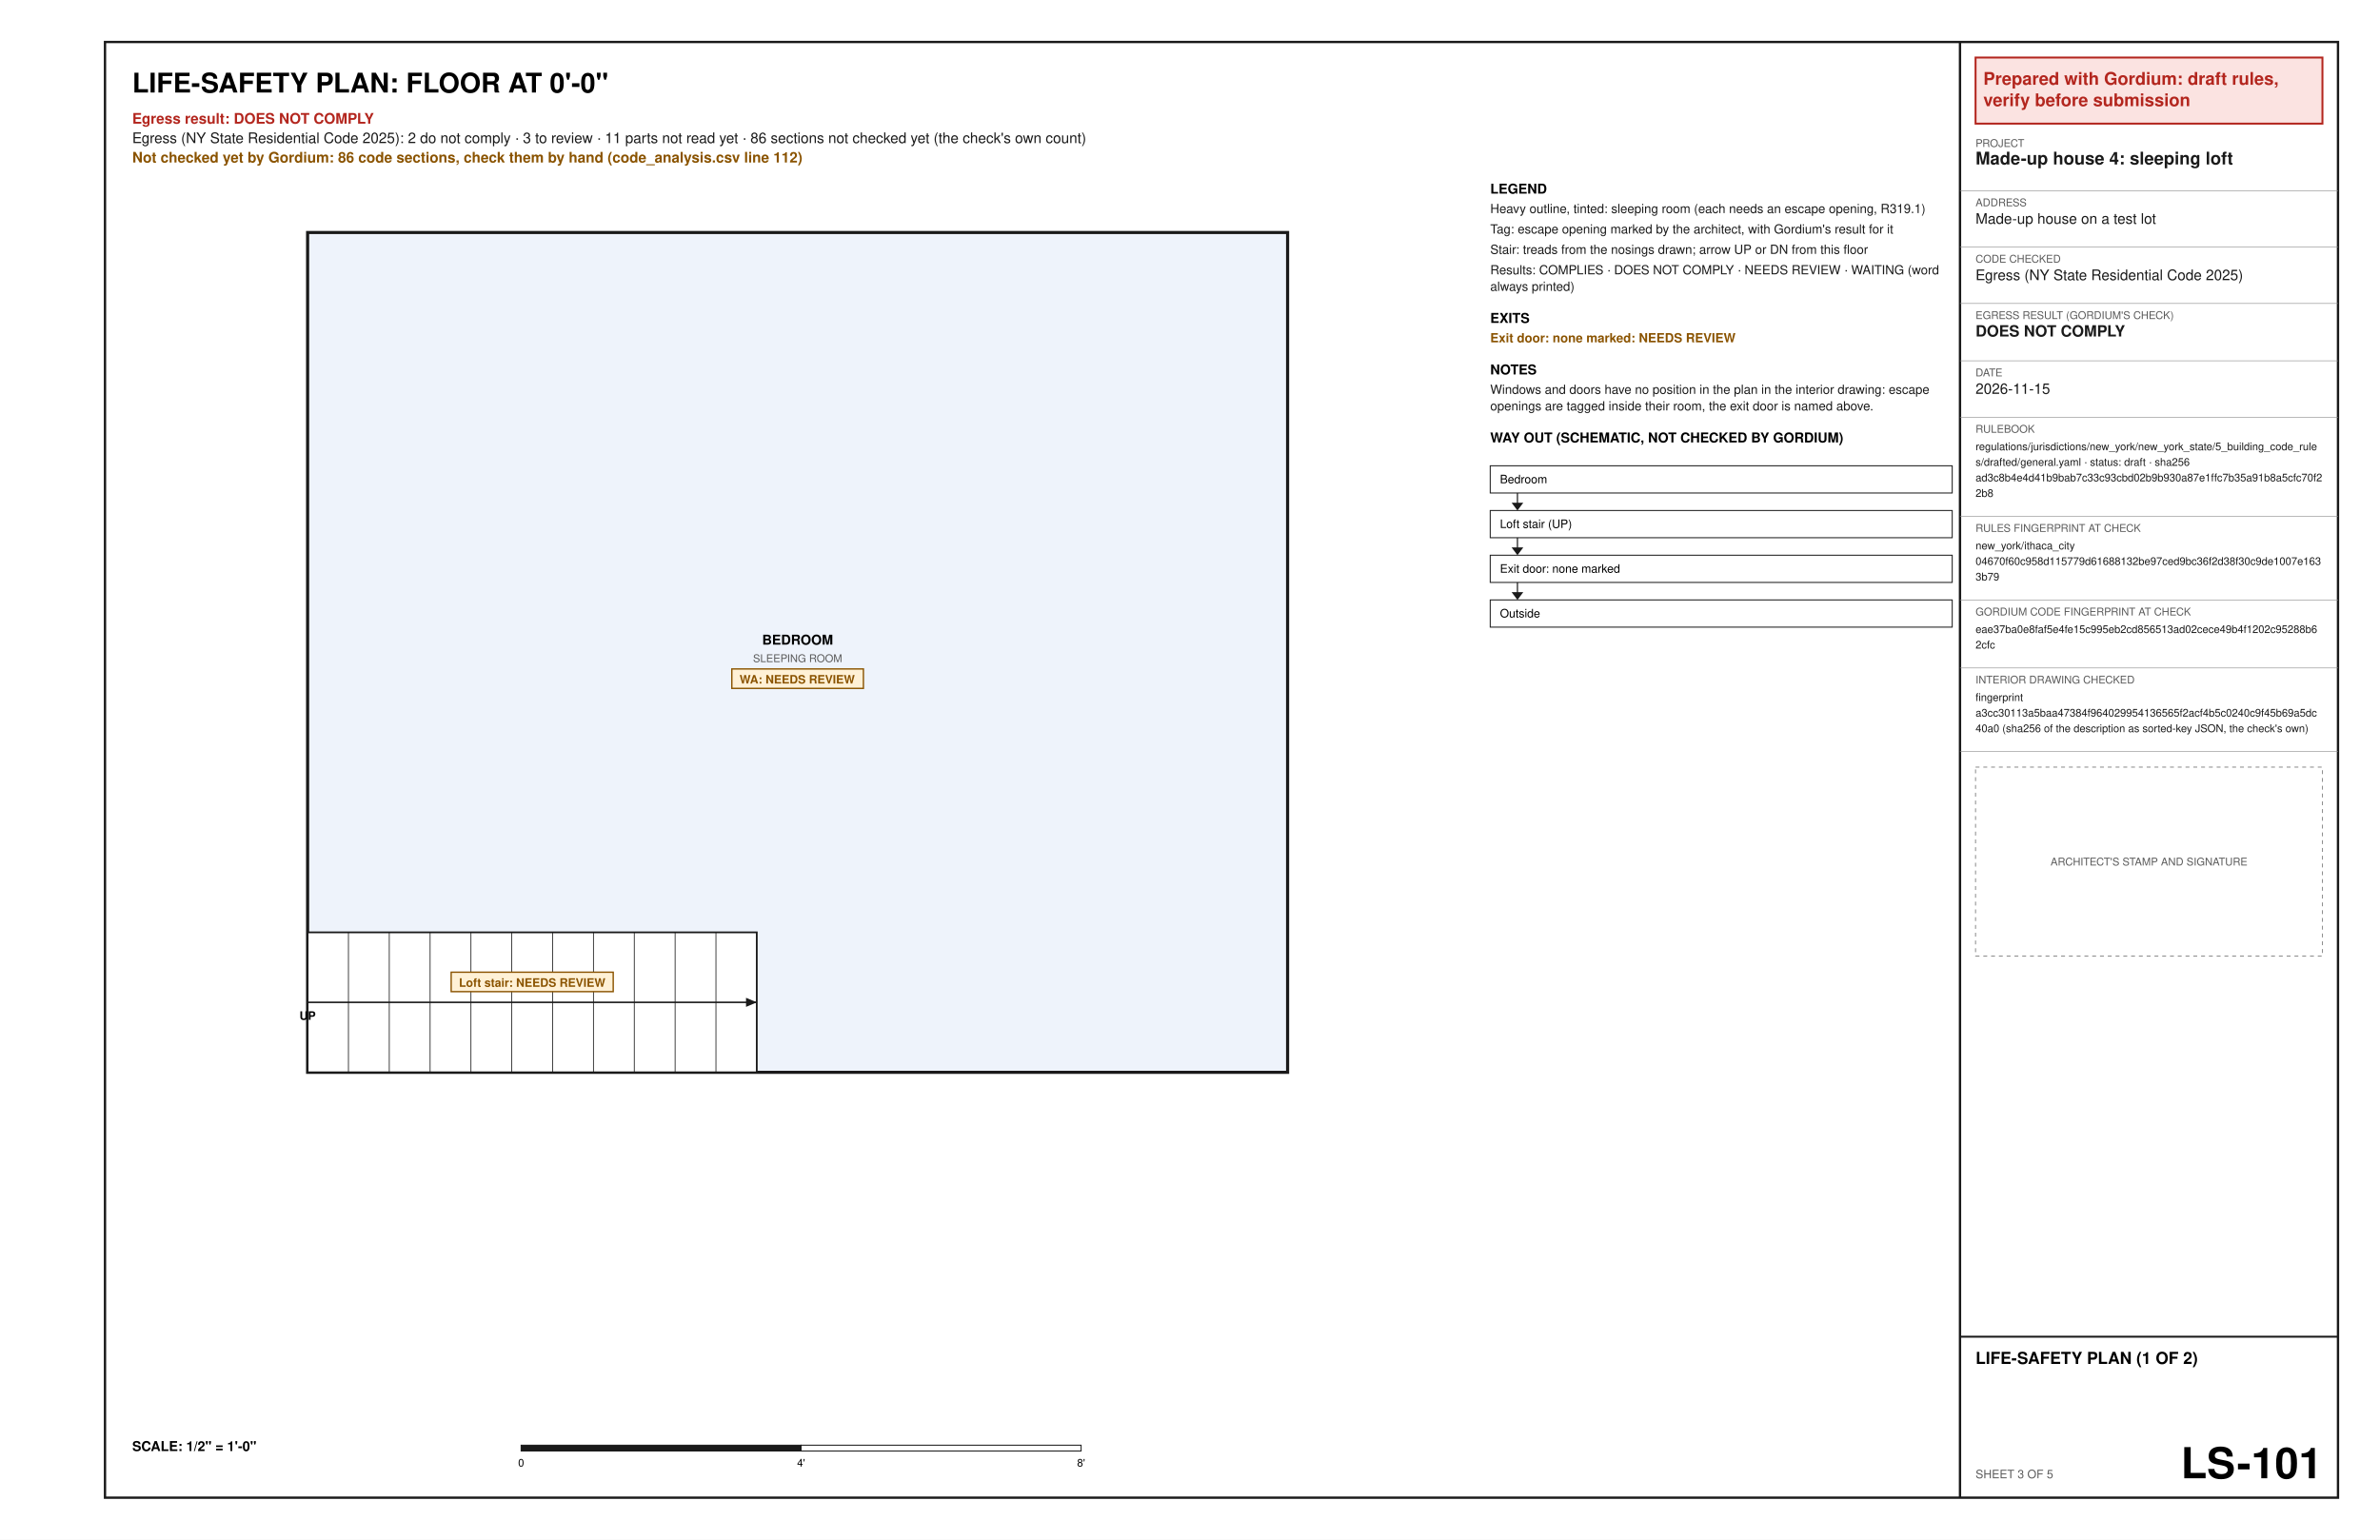
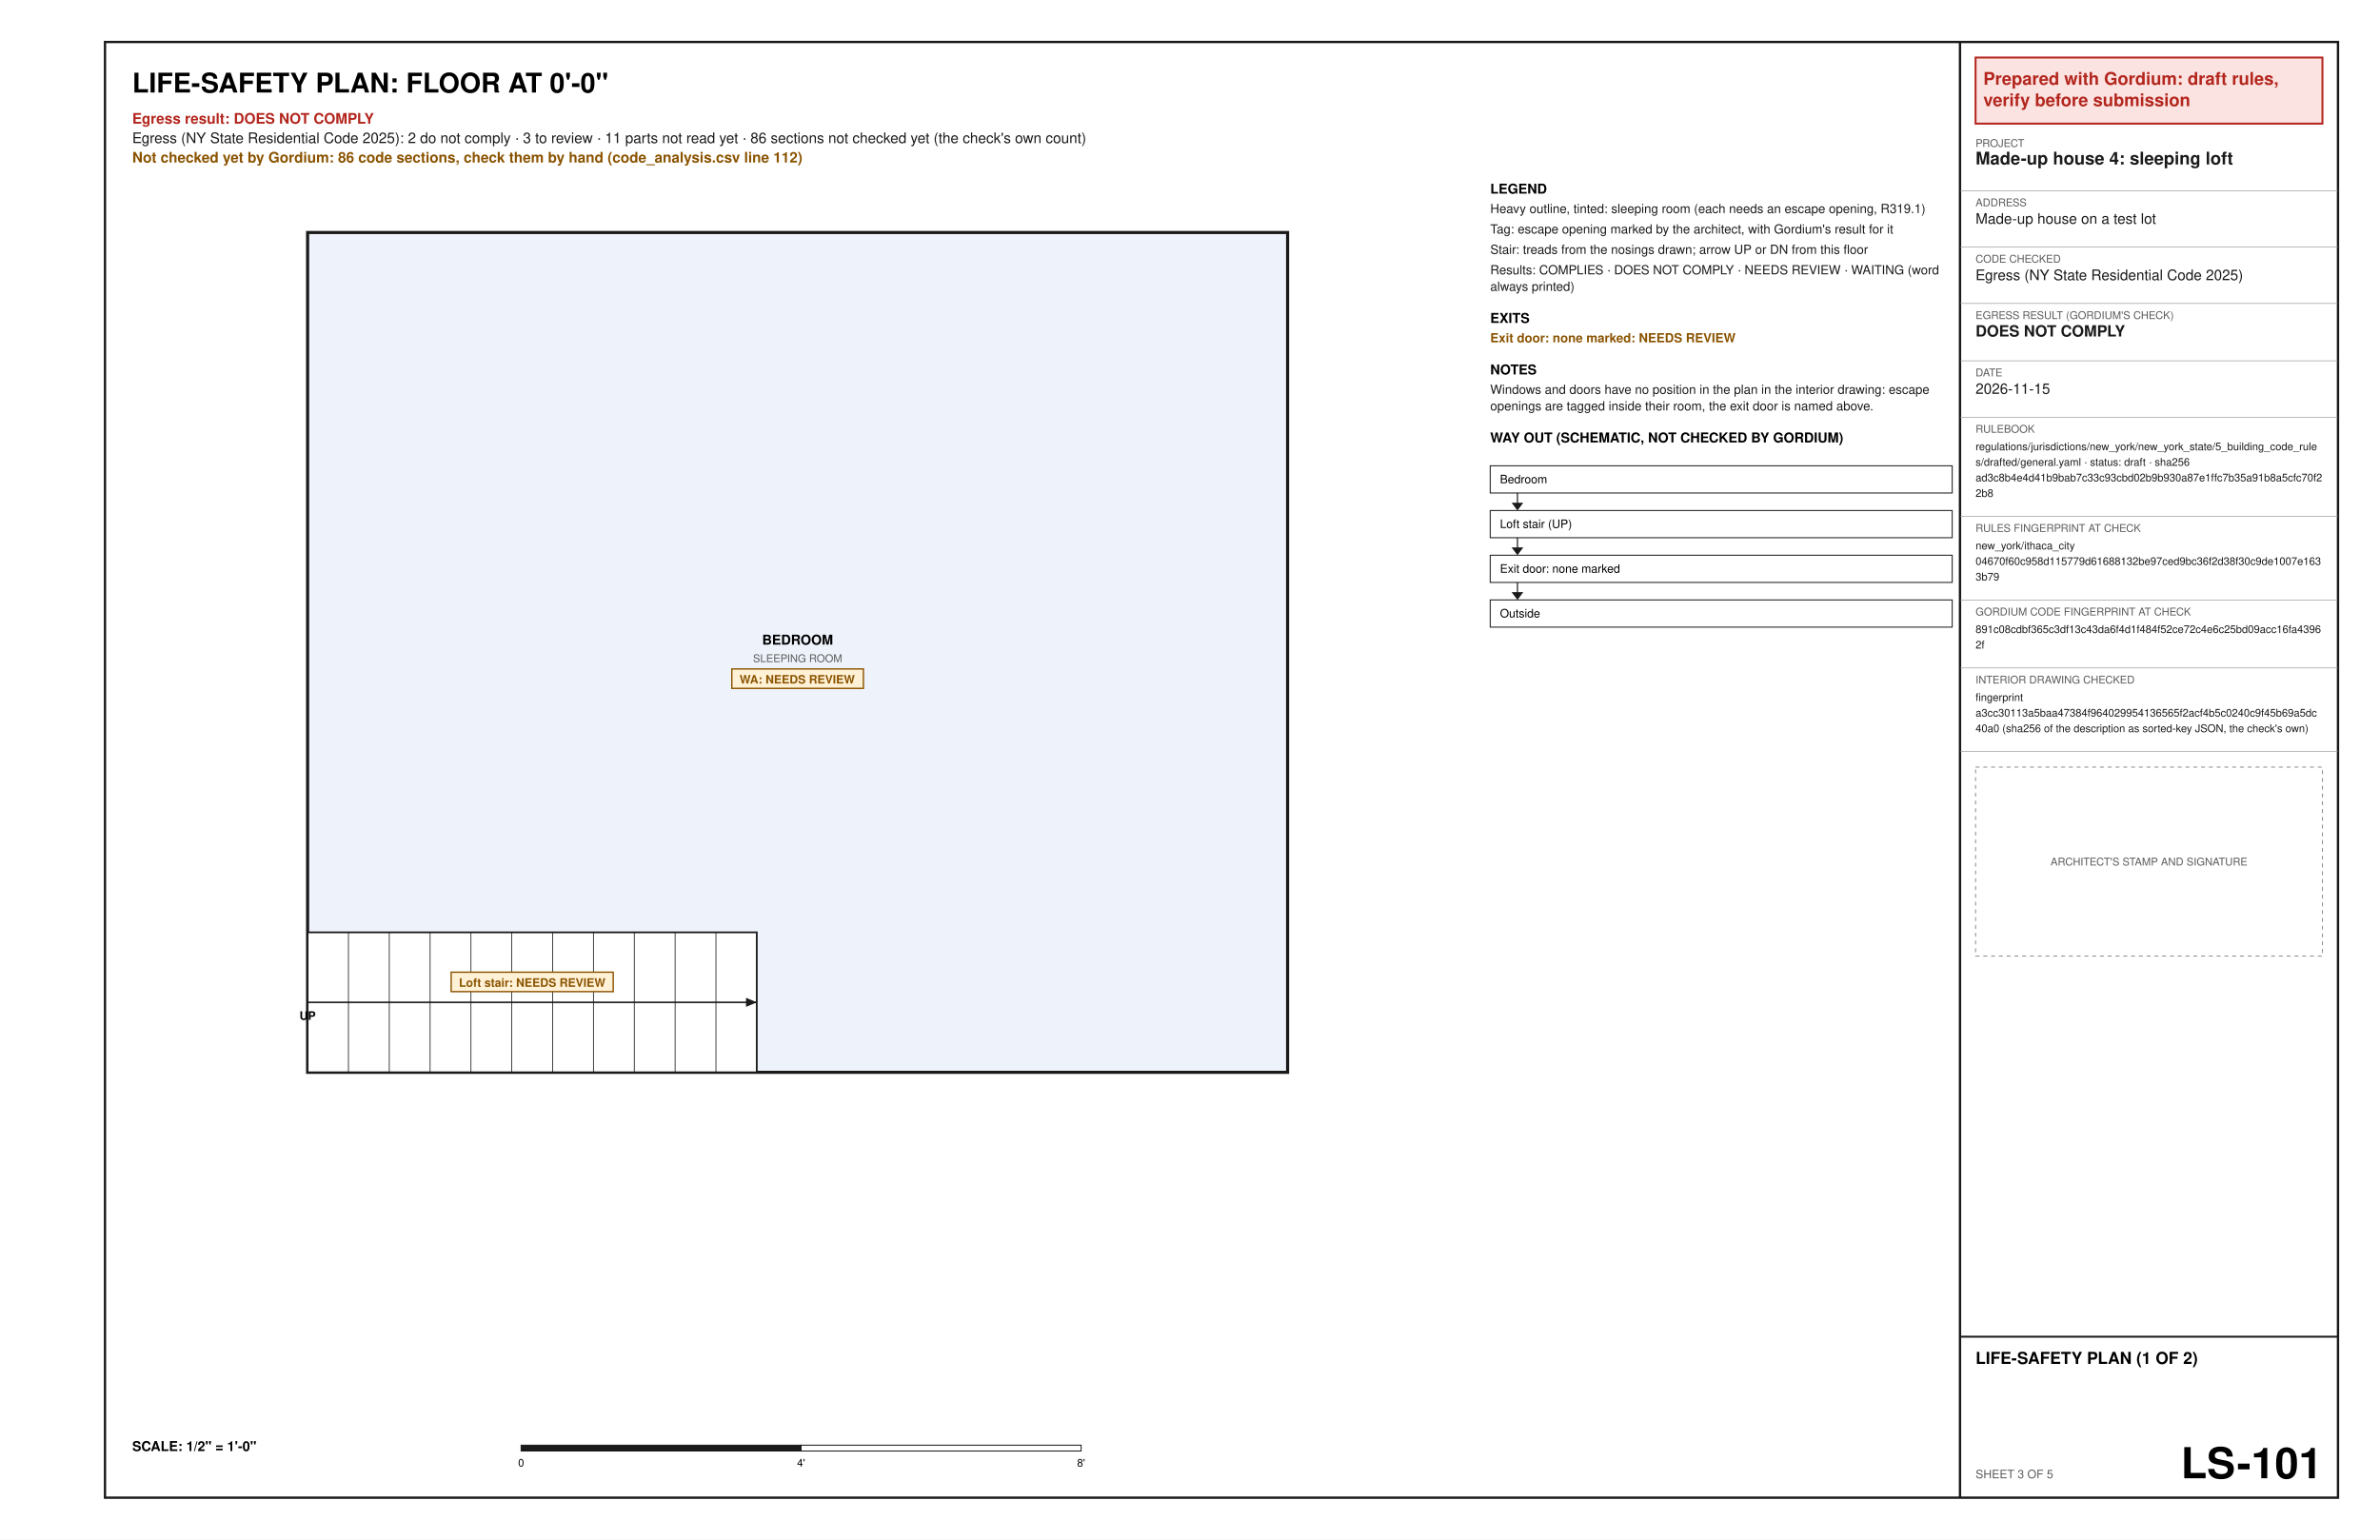
<svg xmlns="http://www.w3.org/2000/svg" width="17in" height="11in" viewBox="0 0 1224 792" font-family="Helvetica, Arial, sans-serif">
  <rect x="0" y="0" width="1224" height="792" fill="#ffffff" />
  <text x="68" y="47.6" font-size="14" font-weight="bold" text-anchor="start" fill="#000000" xml:space="preserve">LIFE-SAFETY PLAN: FLOOR AT 0'-0"</text>
  <text x="68" y="63.6" font-size="7.5" font-weight="bold" text-anchor="start" fill="#b3261e" xml:space="preserve">Egress result: DOES NOT COMPLY</text>
  <text x="68" y="73.6" font-size="7.5" text-anchor="start" fill="#1a1a1a" xml:space="preserve">Egress (NY State Residential Code 2025): 2 do not comply · 3 to review · 11 parts not read yet · 86 sections not checked yet (the check's own count)</text>
  <text x="68" y="83.6" font-size="7.5" font-weight="bold" text-anchor="start" fill="#8a5300" xml:space="preserve">Not checked yet by Gordium: 86 code sections, check them by hand (code_analysis.csv line 112)</text>
  <polygon points="158.2,551.6 662.2,551.6 662.2,119.6 158.2,119.6" fill="#eef3fb" stroke="#1a1a1a" stroke-width="1.6" />
  <text x="410.2" y="331.6" font-size="7" font-weight="bold" text-anchor="middle" fill="#000000" xml:space="preserve">BEDROOM</text>
  <text x="410.2" y="340.6" font-size="5.5" text-anchor="middle" fill="#5a5a5a" xml:space="preserve">SLEEPING ROOM</text>
  <polygon points="376.37,344.1 444.04,344.1 444.04,354.1 376.37,354.1" fill="#fff1d6" stroke="#8a5300" stroke-width="0.7" />
  <text x="380.37" y="351.6" font-size="6" font-weight="bold" text-anchor="start" fill="#8a5300" xml:space="preserve">WA: NEEDS REVIEW</text>
  <polygon points="158.2,551.6 158.2,479.6 389.2,479.6 389.2,551.6" fill="#ffffff" stroke="#1a1a1a" stroke-width="0.9" />
  <line x1="179.2" y1="551.6" x2="179.2" y2="479.6" stroke="#1a1a1a" stroke-width="0.4" />
  <line x1="200.2" y1="551.6" x2="200.2" y2="479.6" stroke="#1a1a1a" stroke-width="0.4" />
  <line x1="221.2" y1="551.6" x2="221.2" y2="479.6" stroke="#1a1a1a" stroke-width="0.4" />
  <line x1="242.2" y1="551.6" x2="242.2" y2="479.6" stroke="#1a1a1a" stroke-width="0.4" />
  <line x1="263.2" y1="551.6" x2="263.2" y2="479.6" stroke="#1a1a1a" stroke-width="0.4" />
  <line x1="284.2" y1="551.6" x2="284.2" y2="479.6" stroke="#1a1a1a" stroke-width="0.4" />
  <line x1="305.2" y1="551.6" x2="305.2" y2="479.6" stroke="#1a1a1a" stroke-width="0.4" />
  <line x1="326.2" y1="551.6" x2="326.2" y2="479.6" stroke="#1a1a1a" stroke-width="0.4" />
  <line x1="347.2" y1="551.6" x2="347.2" y2="479.6" stroke="#1a1a1a" stroke-width="0.4" />
  <line x1="368.2" y1="551.6" x2="368.2" y2="479.6" stroke="#1a1a1a" stroke-width="0.4" />
  <line x1="158.2" y1="515.6" x2="389.2" y2="515.6" stroke="#1a1a1a" stroke-width="0.8" />
  <polygon points="389.2,515.6 383.67,517.94 383.67,513.26" fill="#1a1a1a" />
  <text x="158.2" y="524.6" font-size="6" font-weight="bold" text-anchor="middle" fill="#000000" xml:space="preserve">UP</text>
  <polygon points="232.03,500.1 315.37,500.1 315.37,510.1 232.03,510.1" fill="#fff1d6" stroke="#8a5300" stroke-width="0.7" />
  <text x="236.03" y="507.6" font-size="6" font-weight="bold" text-anchor="start" fill="#8a5300" xml:space="preserve">Loft stair: NEEDS REVIEW</text>
  <text x="68" y="746.4" font-size="7" font-weight="bold" text-anchor="start" fill="#000000" xml:space="preserve">SCALE: 1/2" = 1'-0"</text>
  <polygon points="268,743.4 412,743.4 412,746.4 268,746.4" fill="#1a1a1a" stroke="#1a1a1a" stroke-width="0.5" />
  <polygon points="412,743.4 556,743.4 556,746.4 412,746.4" fill="#ffffff" stroke="#1a1a1a" stroke-width="0.5" />
  <text x="268" y="754.4" font-size="5.5" text-anchor="middle" fill="#000000" xml:space="preserve">0</text>
  <text x="412" y="754.4" font-size="5.5" text-anchor="middle" fill="#000000" xml:space="preserve">4'</text>
  <text x="556" y="754.4" font-size="5.5" text-anchor="middle" fill="#000000" xml:space="preserve">8'</text>
  <text x="766.4" y="99.6" font-size="7" font-weight="bold" text-anchor="start" fill="#000000" xml:space="preserve">LEGEND</text>
  <text x="766.4" y="109.6" font-size="6.5" text-anchor="start" fill="#1a1a1a" xml:space="preserve">Heavy outline, tinted: sleeping room (each needs an escape opening, R319.1)</text>
  <text x="766.4" y="120.1" font-size="6.5" text-anchor="start" fill="#1a1a1a" xml:space="preserve">Tag: escape opening marked by the architect, with Gordium's result for it</text>
  <text x="766.4" y="130.6" font-size="6.5" text-anchor="start" fill="#1a1a1a" xml:space="preserve">Stair: treads from the nosings drawn; arrow UP or DN from this floor</text>
  <text x="766.4" y="141.1" font-size="6.5" text-anchor="start" fill="#1a1a1a" xml:space="preserve">Results: COMPLIES · DOES NOT COMPLY · NEEDS REVIEW · WAITING (word</text>
  <text x="766.4" y="149.6" font-size="6.5" text-anchor="start" fill="#1a1a1a" xml:space="preserve">always printed)</text>
  <text x="766.4" y="166.1" font-size="7" font-weight="bold" text-anchor="start" fill="#000000" xml:space="preserve">EXITS</text>
  <text x="766.4" y="176.1" font-size="6.5" font-weight="bold" text-anchor="start" fill="#8a5300" xml:space="preserve">Exit door: none marked: NEEDS REVIEW</text>
  <text x="766.4" y="192.6" font-size="7" font-weight="bold" text-anchor="start" fill="#000000" xml:space="preserve">NOTES</text>
  <text x="766.4" y="202.6" font-size="6.5" text-anchor="start" fill="#1a1a1a" xml:space="preserve">Windows and doors have no position in the plan in the interior drawing: escape</text>
  <text x="766.4" y="211.1" font-size="6.5" text-anchor="start" fill="#1a1a1a" xml:space="preserve">openings are tagged inside their room, the exit door is named above.</text>
  <text x="766.4" y="227.6" font-size="7" font-weight="bold" text-anchor="start" fill="#000000" xml:space="preserve">WAY OUT (SCHEMATIC, NOT CHECKED BY GORDIUM)</text>
  <polygon points="766.4,239.6 1004,239.6 1004,253.6 766.4,253.6" fill="none" stroke="#1a1a1a" stroke-width="0.5" />
  <text x="771.4" y="248.6" font-size="6" text-anchor="start" fill="#000000" xml:space="preserve">Bedroom</text>
  <line x1="780.4" y1="253.6" x2="780.4" y2="261.6" stroke="#1a1a1a" stroke-width="0.6" />
  <polygon points="777.4,258.6 783.4,258.6 780.4,262.6" fill="#1a1a1a" />
  <polygon points="766.4,262.6 1004,262.6 1004,276.6 766.4,276.6" fill="none" stroke="#1a1a1a" stroke-width="0.5" />
  <text x="771.4" y="271.6" font-size="6" text-anchor="start" fill="#000000" xml:space="preserve">Loft stair (UP)</text>
  <line x1="780.4" y1="276.6" x2="780.4" y2="284.6" stroke="#1a1a1a" stroke-width="0.6" />
  <polygon points="777.4,281.6 783.4,281.6 780.4,285.6" fill="#1a1a1a" />
  <polygon points="766.4,285.6 1004,285.6 1004,299.6 766.4,299.6" fill="none" stroke="#1a1a1a" stroke-width="0.5" />
  <text x="771.4" y="294.6" font-size="6" text-anchor="start" fill="#000000" xml:space="preserve">Exit door: none marked</text>
  <line x1="780.4" y1="299.6" x2="780.4" y2="307.6" stroke="#1a1a1a" stroke-width="0.6" />
  <polygon points="777.4,304.6 783.4,304.6 780.4,308.6" fill="#1a1a1a" />
  <polygon points="766.4,308.6 1004,308.6 1004,322.6 766.4,322.6" fill="none" stroke="#1a1a1a" stroke-width="0.5" />
  <text x="771.4" y="317.6" font-size="6" text-anchor="start" fill="#000000" xml:space="preserve">Outside</text>
  <polygon points="54,21.6 1202.4,21.6 1202.4,770.4 54,770.4" fill="none" stroke="#1a1a1a" stroke-width="1.2" />
  <line x1="1008" y1="21.6" x2="1008" y2="770.4" stroke="#1a1a1a" stroke-width="1.2" />
  <polygon points="1016,29.6 1194.4,29.6 1194.4,63.6 1016,63.6" fill="#fbe3e1" stroke="#b3261e" stroke-width="1" />
  <text x="1020" y="43.6" font-size="9" font-weight="bold" text-anchor="start" fill="#b3261e" xml:space="preserve">Prepared with Gordium: draft rules,</text>
  <text x="1020" y="54.6" font-size="9" font-weight="bold" text-anchor="start" fill="#b3261e" xml:space="preserve">verify before submission</text>
  <text x="1016" y="75.6" font-size="5.5" text-anchor="start" fill="#5a5a5a" xml:space="preserve">PROJECT</text>
  <text x="1016" y="84.6" font-size="9" font-weight="bold" text-anchor="start" fill="#1a1a1a" xml:space="preserve">Made-up house 4: sleeping loft</text>
  <line x1="1008" y1="98.1" x2="1202.4" y2="98.1" stroke="#8c8c8c" stroke-width="0.3" />
  <text x="1016" y="106.1" font-size="5.5" text-anchor="start" fill="#5a5a5a" xml:space="preserve">ADDRESS</text>
  <text x="1016" y="115.1" font-size="7.5" text-anchor="start" fill="#1a1a1a" xml:space="preserve">Made-up house on a test lot</text>
  <line x1="1008" y1="127.1" x2="1202.4" y2="127.1" stroke="#8c8c8c" stroke-width="0.3" />
  <text x="1016" y="135.1" font-size="5.5" text-anchor="start" fill="#5a5a5a" xml:space="preserve">CODE CHECKED</text>
  <text x="1016" y="144.1" font-size="7.5" text-anchor="start" fill="#1a1a1a" xml:space="preserve">Egress (NY State Residential Code 2025)</text>
  <line x1="1008" y1="156.1" x2="1202.4" y2="156.1" stroke="#8c8c8c" stroke-width="0.3" />
  <text x="1016" y="164.1" font-size="5.5" text-anchor="start" fill="#5a5a5a" xml:space="preserve">EGRESS RESULT (GORDIUM'S CHECK)</text>
  <text x="1016" y="173.1" font-size="8" font-weight="bold" text-anchor="start" fill="#1a1a1a" xml:space="preserve">DOES NOT COMPLY</text>
  <line x1="1008" y1="185.6" x2="1202.4" y2="185.6" stroke="#8c8c8c" stroke-width="0.3" />
  <text x="1016" y="193.6" font-size="5.5" text-anchor="start" fill="#5a5a5a" xml:space="preserve">DATE</text>
  <text x="1016" y="202.6" font-size="7.5" text-anchor="start" fill="#1a1a1a" xml:space="preserve">2026-11-15</text>
  <line x1="1008" y1="214.6" x2="1202.4" y2="214.6" stroke="#8c8c8c" stroke-width="0.3" />
  <text x="1016" y="222.6" font-size="5.5" text-anchor="start" fill="#5a5a5a" xml:space="preserve">RULEBOOK</text>
  <text x="1016" y="231.6" font-size="5.5" text-anchor="start" fill="#1a1a1a" xml:space="preserve">regulations/jurisdictions/new_york/new_york_state/5_building_code_rule</text>
  <text x="1016" y="239.6" font-size="5.5" text-anchor="start" fill="#1a1a1a" xml:space="preserve">s/drafted/general.yaml · status: draft · sha256</text>
  <text x="1016" y="247.6" font-size="5.5" text-anchor="start" fill="#1a1a1a" xml:space="preserve">ad3c8b4e4d41b9bab7c33c93cbd02b9b930a87e1ffc7b35a91b8a5cfc70f2</text>
  <text x="1016" y="255.6" font-size="5.5" text-anchor="start" fill="#1a1a1a" xml:space="preserve">2b8</text>
  <line x1="1008" y1="265.6" x2="1202.4" y2="265.6" stroke="#8c8c8c" stroke-width="0.3" />
  <text x="1016" y="273.6" font-size="5.5" text-anchor="start" fill="#5a5a5a" xml:space="preserve">RULES FINGERPRINT AT CHECK</text>
  <text x="1016" y="282.6" font-size="5.5" text-anchor="start" fill="#1a1a1a" xml:space="preserve">new_york/ithaca_city</text>
  <text x="1016" y="290.6" font-size="5.5" text-anchor="start" fill="#1a1a1a" xml:space="preserve">04670f60c958d115779d61688132be97ced9bc36f2d38f30c9de1007e163</text>
  <text x="1016" y="298.6" font-size="5.5" text-anchor="start" fill="#1a1a1a" xml:space="preserve">3b79</text>
  <line x1="1008" y1="308.6" x2="1202.4" y2="308.6" stroke="#8c8c8c" stroke-width="0.3" />
  <text x="1016" y="316.6" font-size="5.5" text-anchor="start" fill="#5a5a5a" xml:space="preserve">GORDIUM CODE FINGERPRINT AT CHECK</text>
-   <text x="1016" y="325.6" font-size="5.5" text-anchor="start" fill="#1a1a1a" xml:space="preserve">eae37ba0e8faf5e4fe15c995eb2cd856513ad02cece49b4f1202c95288b6</text>
-   <text x="1016" y="333.6" font-size="5.5" text-anchor="start" fill="#1a1a1a" xml:space="preserve">2cfc</text>
+   <text x="1016" y="325.6" font-size="5.5" text-anchor="start" fill="#1a1a1a" xml:space="preserve">891c08cdbf365c3df13c43da6f4d1f484f52ce72c4e6c25bd09acc16fa4396</text>
+   <text x="1016" y="333.6" font-size="5.5" text-anchor="start" fill="#1a1a1a" xml:space="preserve">2f</text>
  <line x1="1008" y1="343.6" x2="1202.4" y2="343.6" stroke="#8c8c8c" stroke-width="0.3" />
  <text x="1016" y="351.6" font-size="5.5" text-anchor="start" fill="#5a5a5a" xml:space="preserve">INTERIOR DRAWING CHECKED</text>
  <text x="1016" y="360.6" font-size="5.5" text-anchor="start" fill="#1a1a1a" xml:space="preserve">fingerprint</text>
  <text x="1016" y="368.6" font-size="5.5" text-anchor="start" fill="#1a1a1a" xml:space="preserve">a3cc30113a5baa47384f964029954136565f2acf4b5c0240c9f45b69a5dc</text>
  <text x="1016" y="376.6" font-size="5.5" text-anchor="start" fill="#1a1a1a" xml:space="preserve">40a0 (sha256 of the description as sorted-key JSON, the check's own)</text>
  <line x1="1008" y1="386.6" x2="1202.4" y2="386.6" stroke="#8c8c8c" stroke-width="0.3" />
  <polygon points="1016,394.6 1194.4,394.6 1194.4,491.8 1016,491.8" fill="none" stroke="#8c8c8c" stroke-width="0.5" stroke-dasharray="2 2" />
  <text x="1105.2" y="445.2" font-size="5.5" text-anchor="middle" fill="#5a5a5a" xml:space="preserve">ARCHITECT'S STAMP AND SIGNATURE</text>
  <line x1="1008" y1="687.6" x2="1202.4" y2="687.6" stroke="#1a1a1a" stroke-width="1" />
  <text x="1016" y="701.6" font-size="8.5" font-weight="bold" text-anchor="start" fill="#000000" xml:space="preserve">LIFE-SAFETY PLAN (1 OF 2)</text>
  <text x="1016" y="760.4" font-size="6" text-anchor="start" fill="#5a5a5a" xml:space="preserve">SHEET 3 OF 5</text>
  <text x="1194.4" y="760.4" font-size="22" font-weight="bold" text-anchor="end" fill="#000000" xml:space="preserve">LS-101</text>
</svg>
